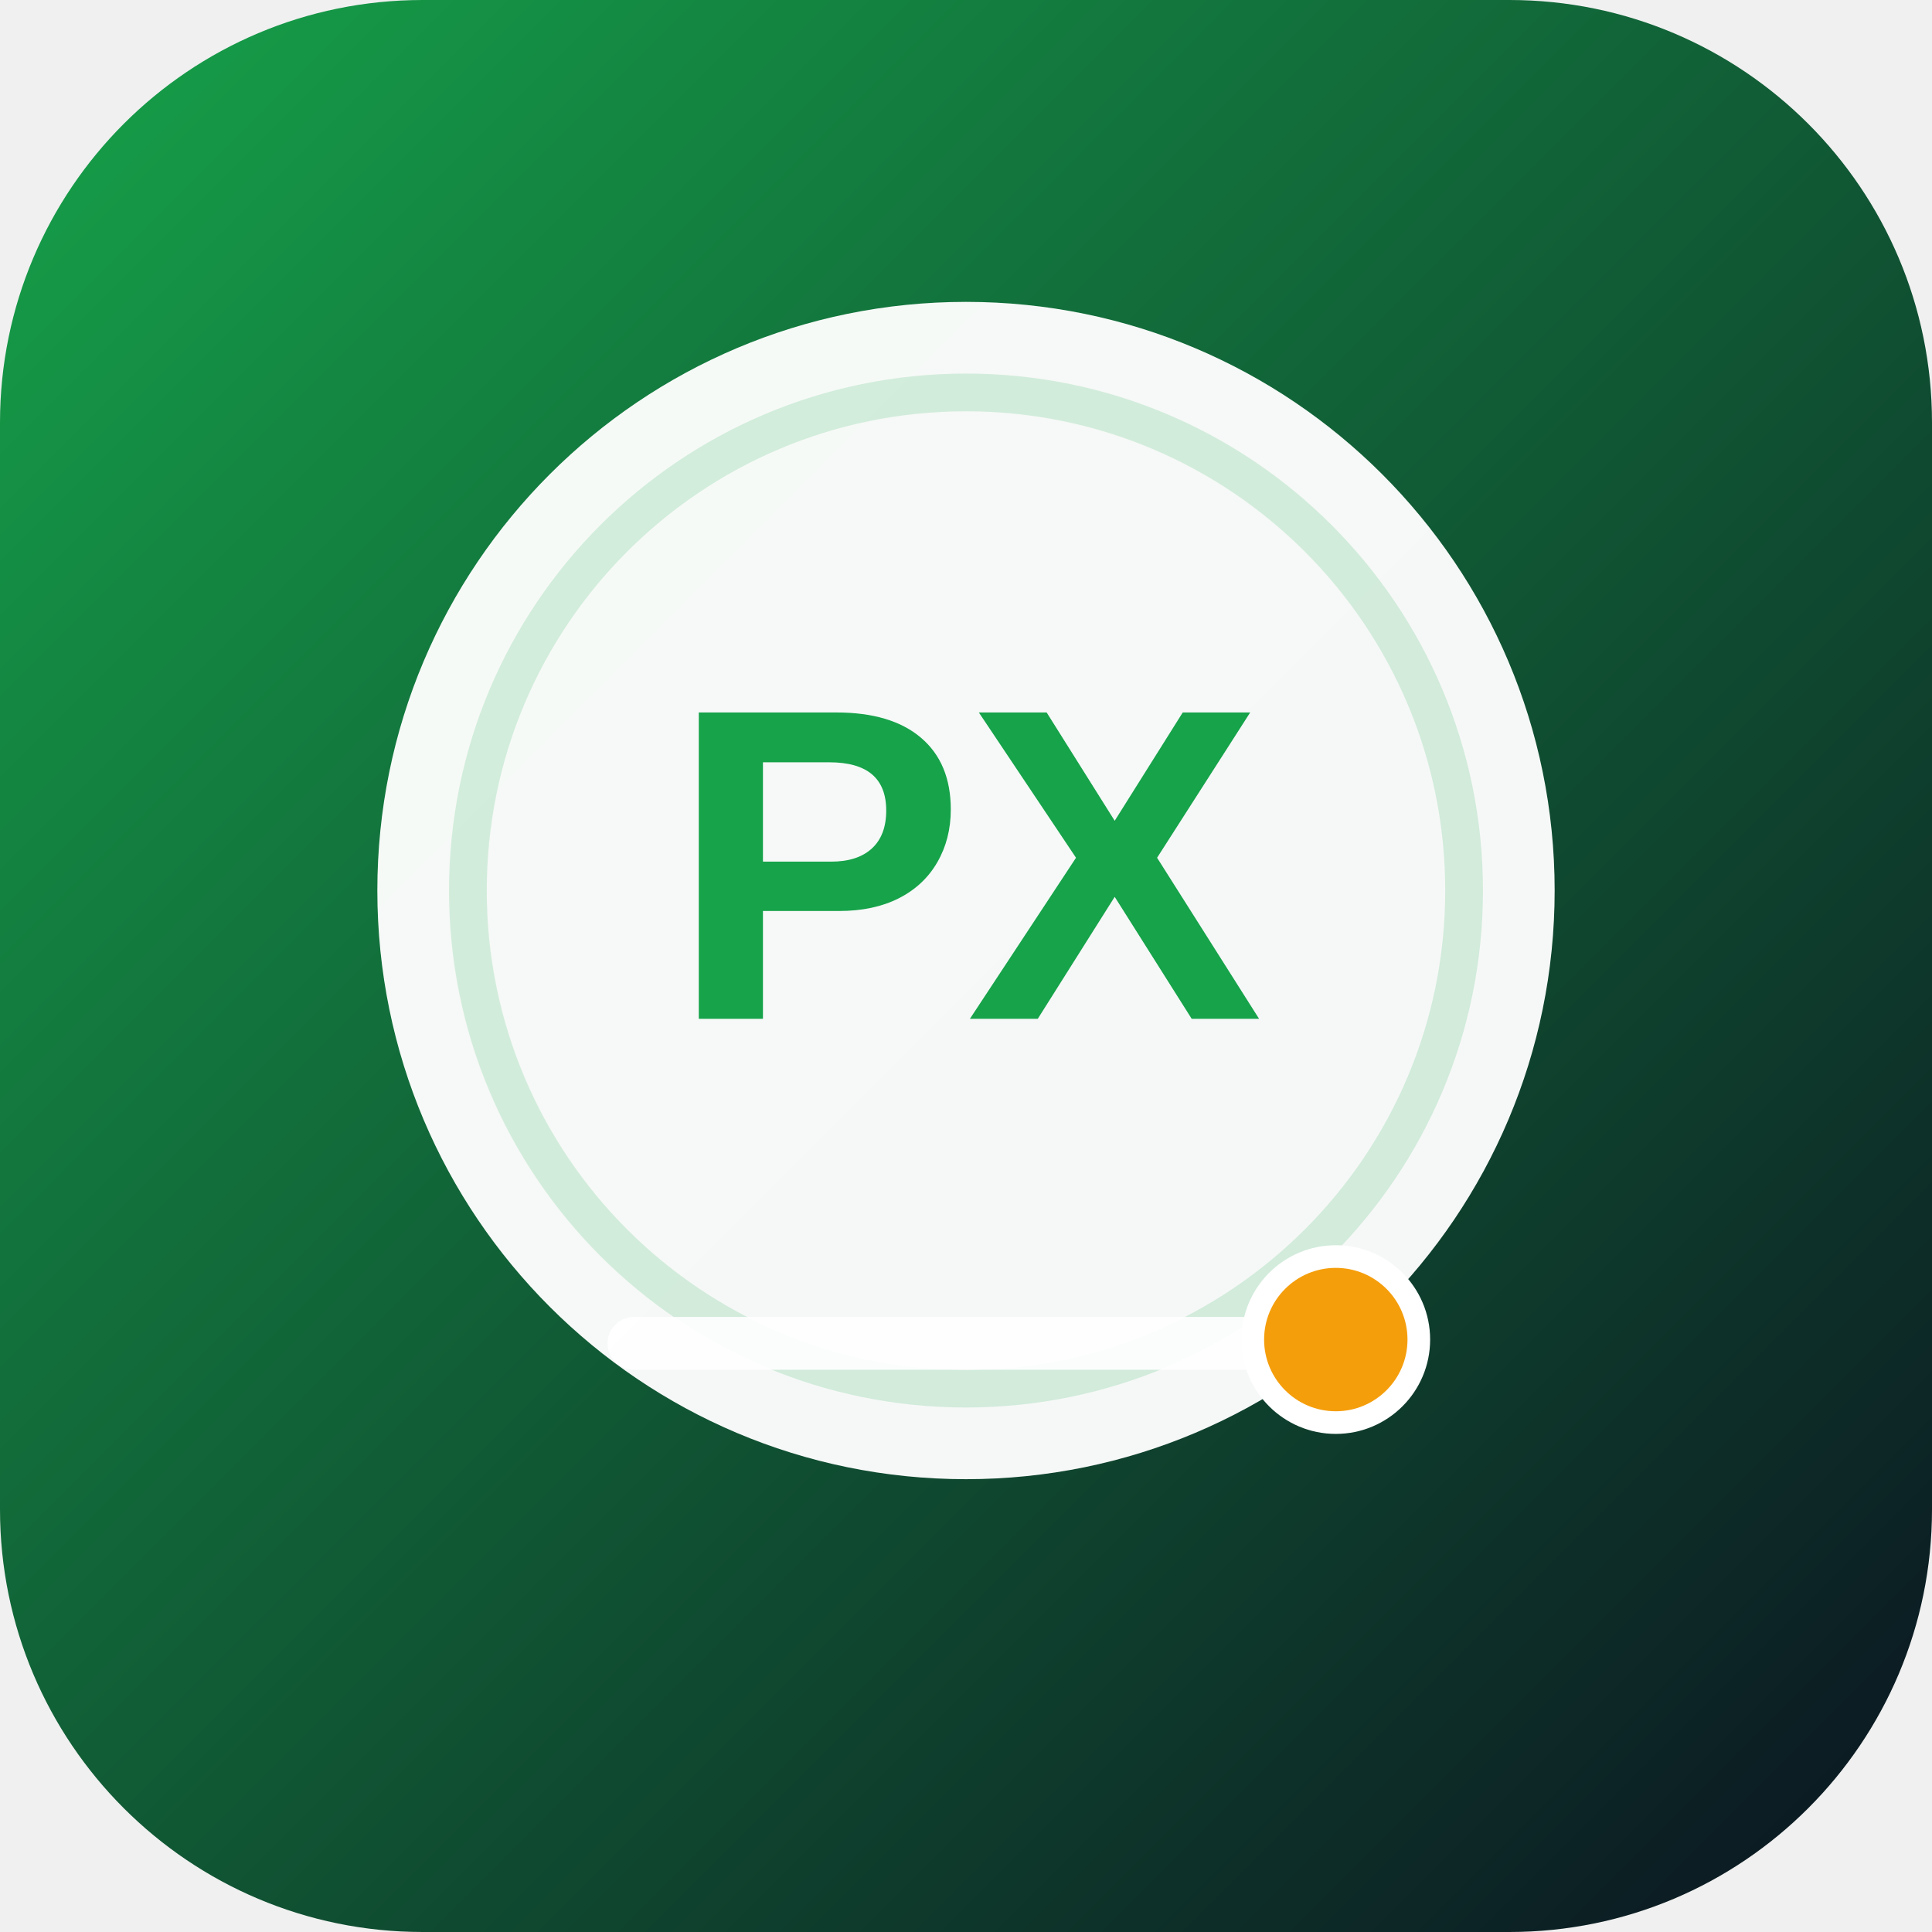
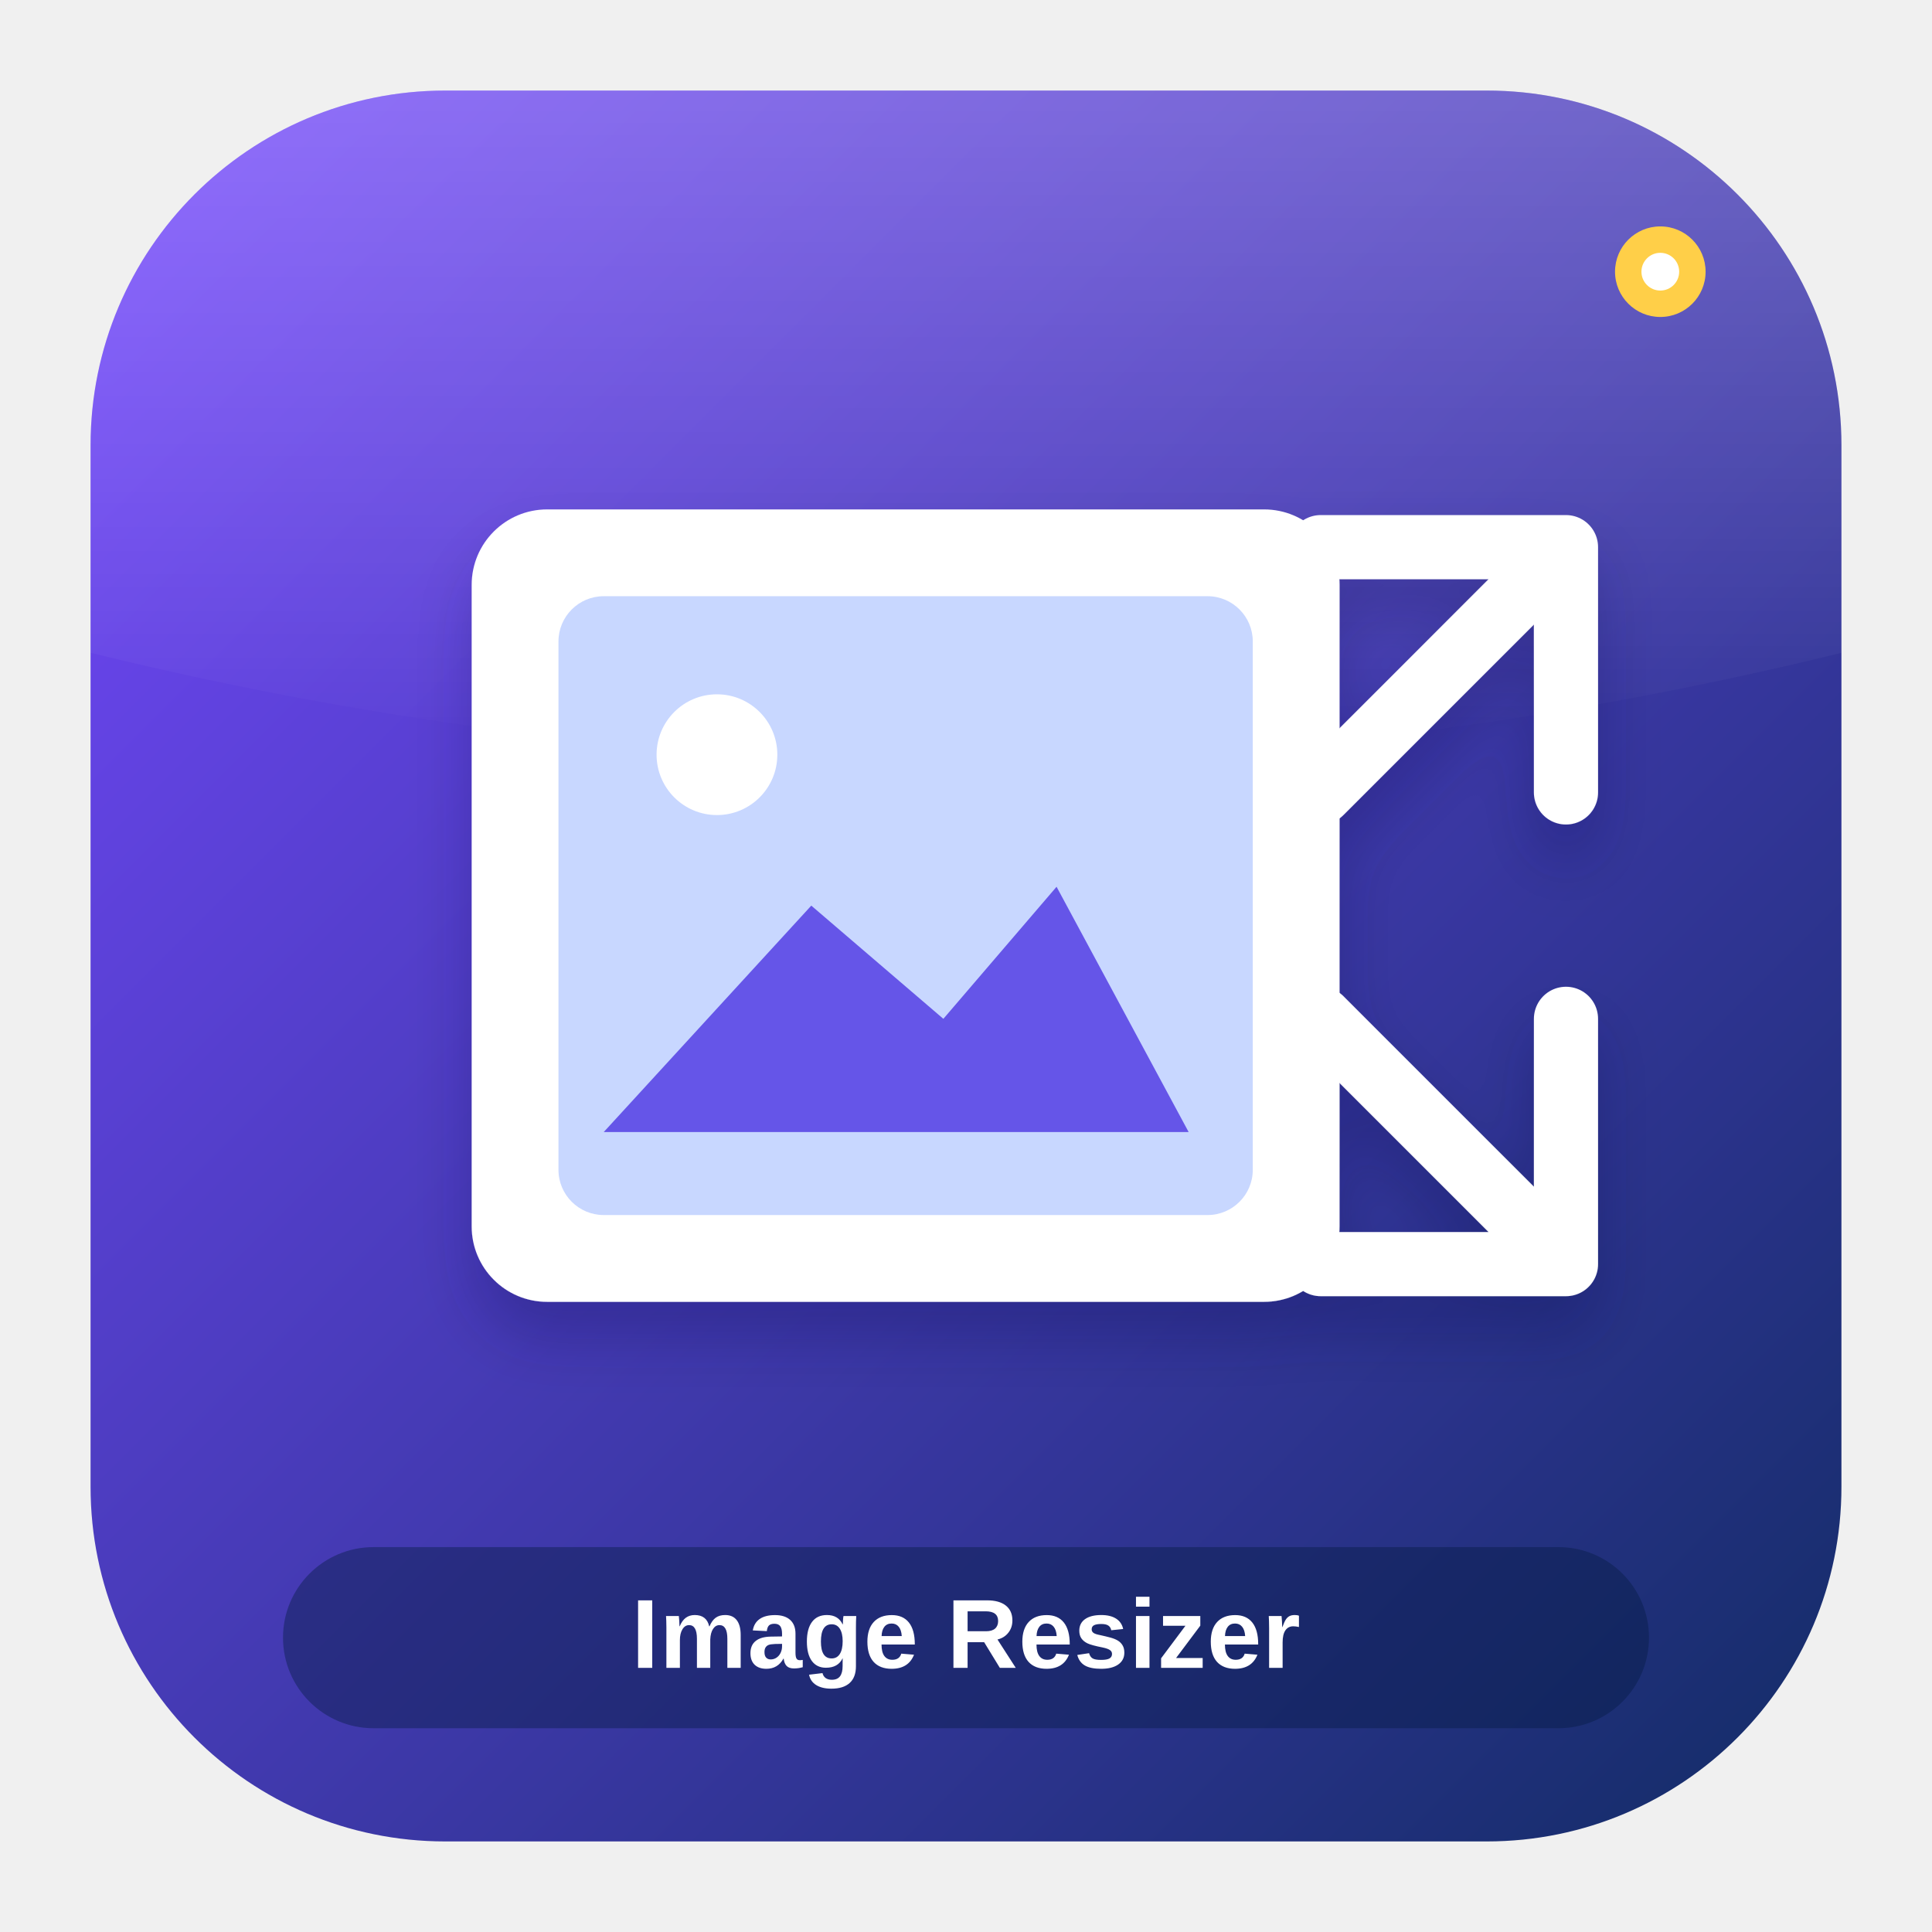
- <svg xmlns="http://www.w3.org/2000/svg" width="512" height="512" viewBox="0 0 512 512" role="img" aria-label="Image Resizer app icon">
+ <svg xmlns="http://www.w3.org/2000/svg" width="512" height="512" viewBox="0 0 512 512" role="img" aria-labelledby="title desc">
  <defs>
-     <linearGradient id="g" x1="0" y1="0" x2="1" y2="1">
-       <stop offset="0" stop-color="#16a34a" />
-       <stop offset="1" stop-color="#0b1220" />
+     <linearGradient id="bg" x1="0" y1="0" x2="1" y2="1">
+       <stop offset="0" stop-color="#7548ff" />
+       <stop offset="1" stop-color="#122c65" />
    </linearGradient>
+     <linearGradient id="shine" x1="0" y1="0" x2="0" y2="1">
+       <stop offset="0" stop-color="#fff" stop-opacity=".22" />
+       <stop offset="1" stop-color="#fff" stop-opacity="0" />
+     </linearGradient>
+     <filter id="shadow" x="-30%" y="-30%" width="160%" height="160%">
+       <feDropShadow dx="0" dy="10" stdDeviation="8" flood-color="#071b43" flood-opacity=".22" />
+     </filter>
  </defs>
-   <rect width="512" height="512" rx="112" fill="url(#g)" />
-   <circle cx="256" cy="236" r="156" fill="#fff" fill-opacity=".96" />
-   <circle cx="256" cy="236" r="132" fill="none" stroke="#16a34a" stroke-opacity=".16" stroke-width="10" />
-   <text x="256" y="270" text-anchor="middle" font-family="Arial, Helvetica, sans-serif" font-size="118" font-weight="800" fill="#16a34a">PX</text>
-   <path d="M168 356h176" stroke="#fff" stroke-width="14" stroke-linecap="round" opacity=".92" />
-   <circle cx="354" cy="355" r="22" fill="#f59e0b" stroke="#fff" stroke-width="6" />
+   <rect x="24" y="24" width="464" height="464" rx="94" fill="url(#bg)" />
+   <path d="M118 24h276a94 94 0 0 1 94 94v55Q256 230 24 173v-55a94 94 0 0 1 94-94z" fill="url(#shine)" />
+   <g filter="url(#shadow)">
+     <rect x="125" y="135" width="230" height="210" rx="20" fill="#fff" />
+     <rect x="148" y="158" width="184" height="164" rx="12" fill="#c8d7ff" />
+     <circle cx="190" cy="200" r="16" fill="#fff" />
+     <path d="M160 300l55-60 35 30 30-35 35 65z" fill="#6555e8" />
+     <path d="M350 145h65v65M415 145l-65 65M350 335h65v-65M415 335l-65-65" fill="none" stroke="#fff" stroke-width="17" stroke-linecap="round" stroke-linejoin="round" />
+   </g>
+   <rect x="75" y="410" width="362" height="48" rx="24" fill="#071b43" fill-opacity=".42" />
+   <text x="256" y="442" font-family="Arial,Helvetica,sans-serif" font-size="26" font-weight="800" letter-spacing=".2" text-anchor="middle" fill="#fff">Image Resizer</text>
+   <circle cx="440" cy="72" r="12" fill="#ffcf48" />
+   <circle cx="440" cy="72" r="5" fill="#fff" />
</svg>
